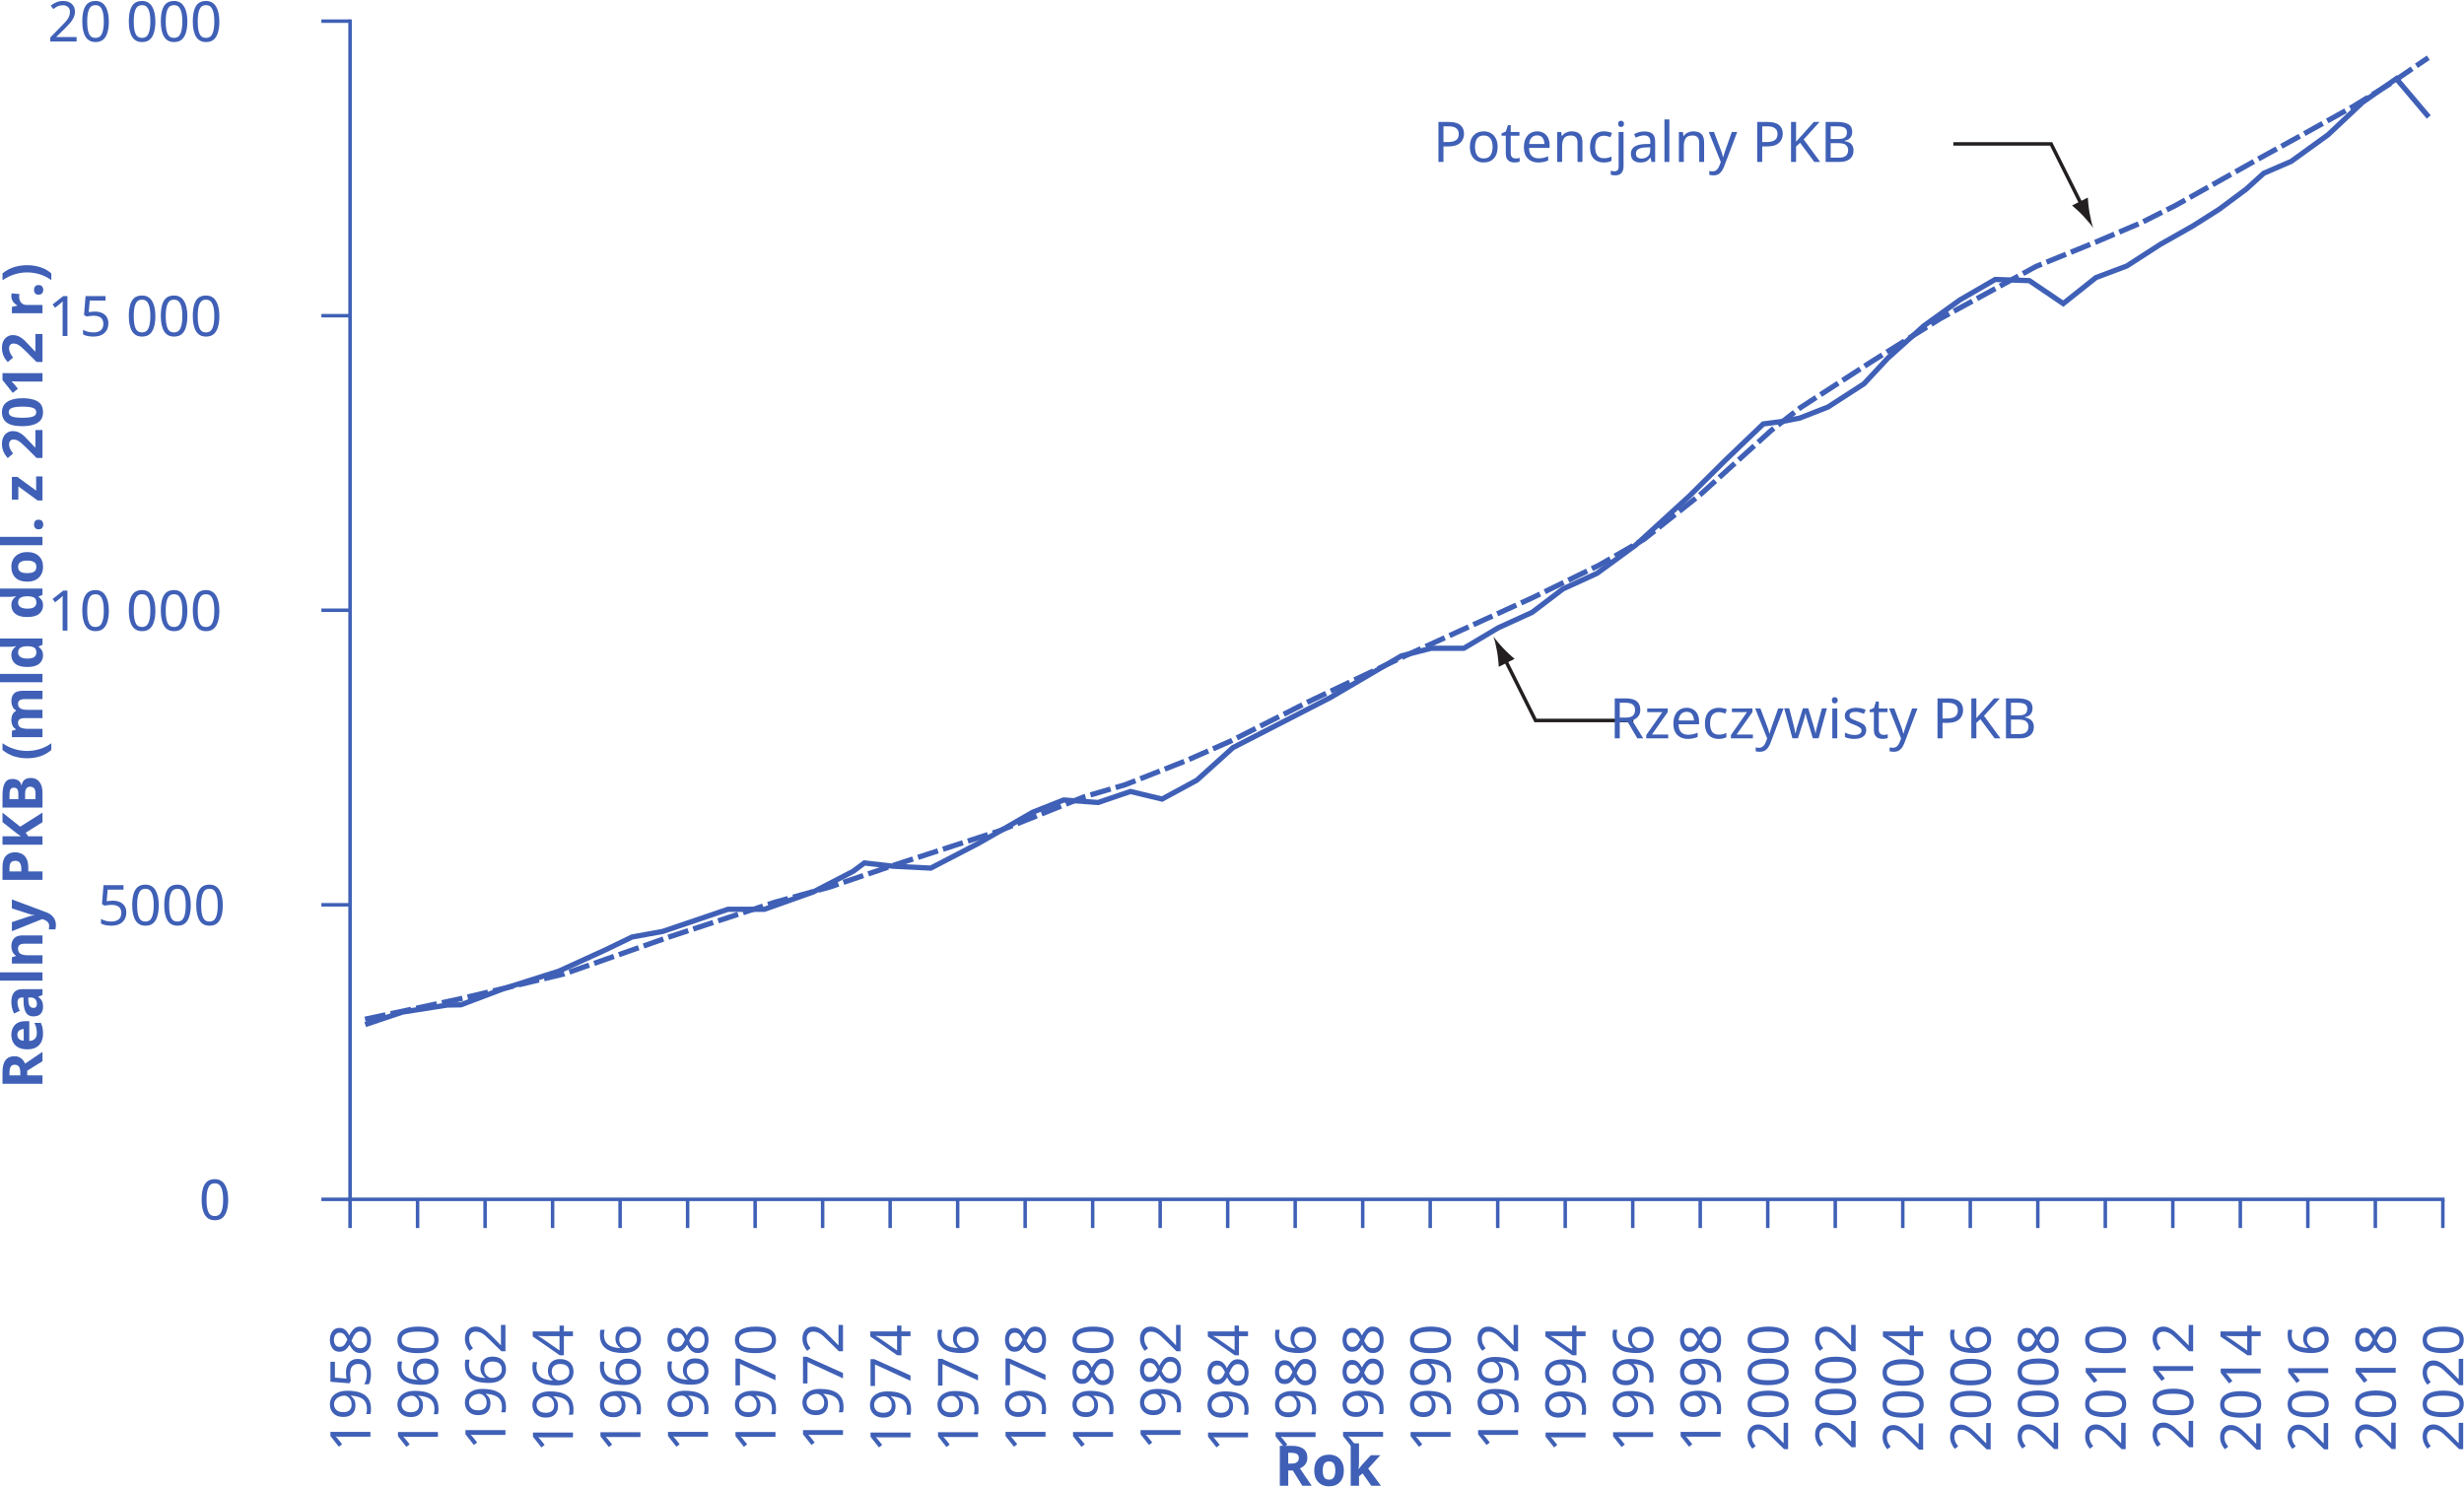
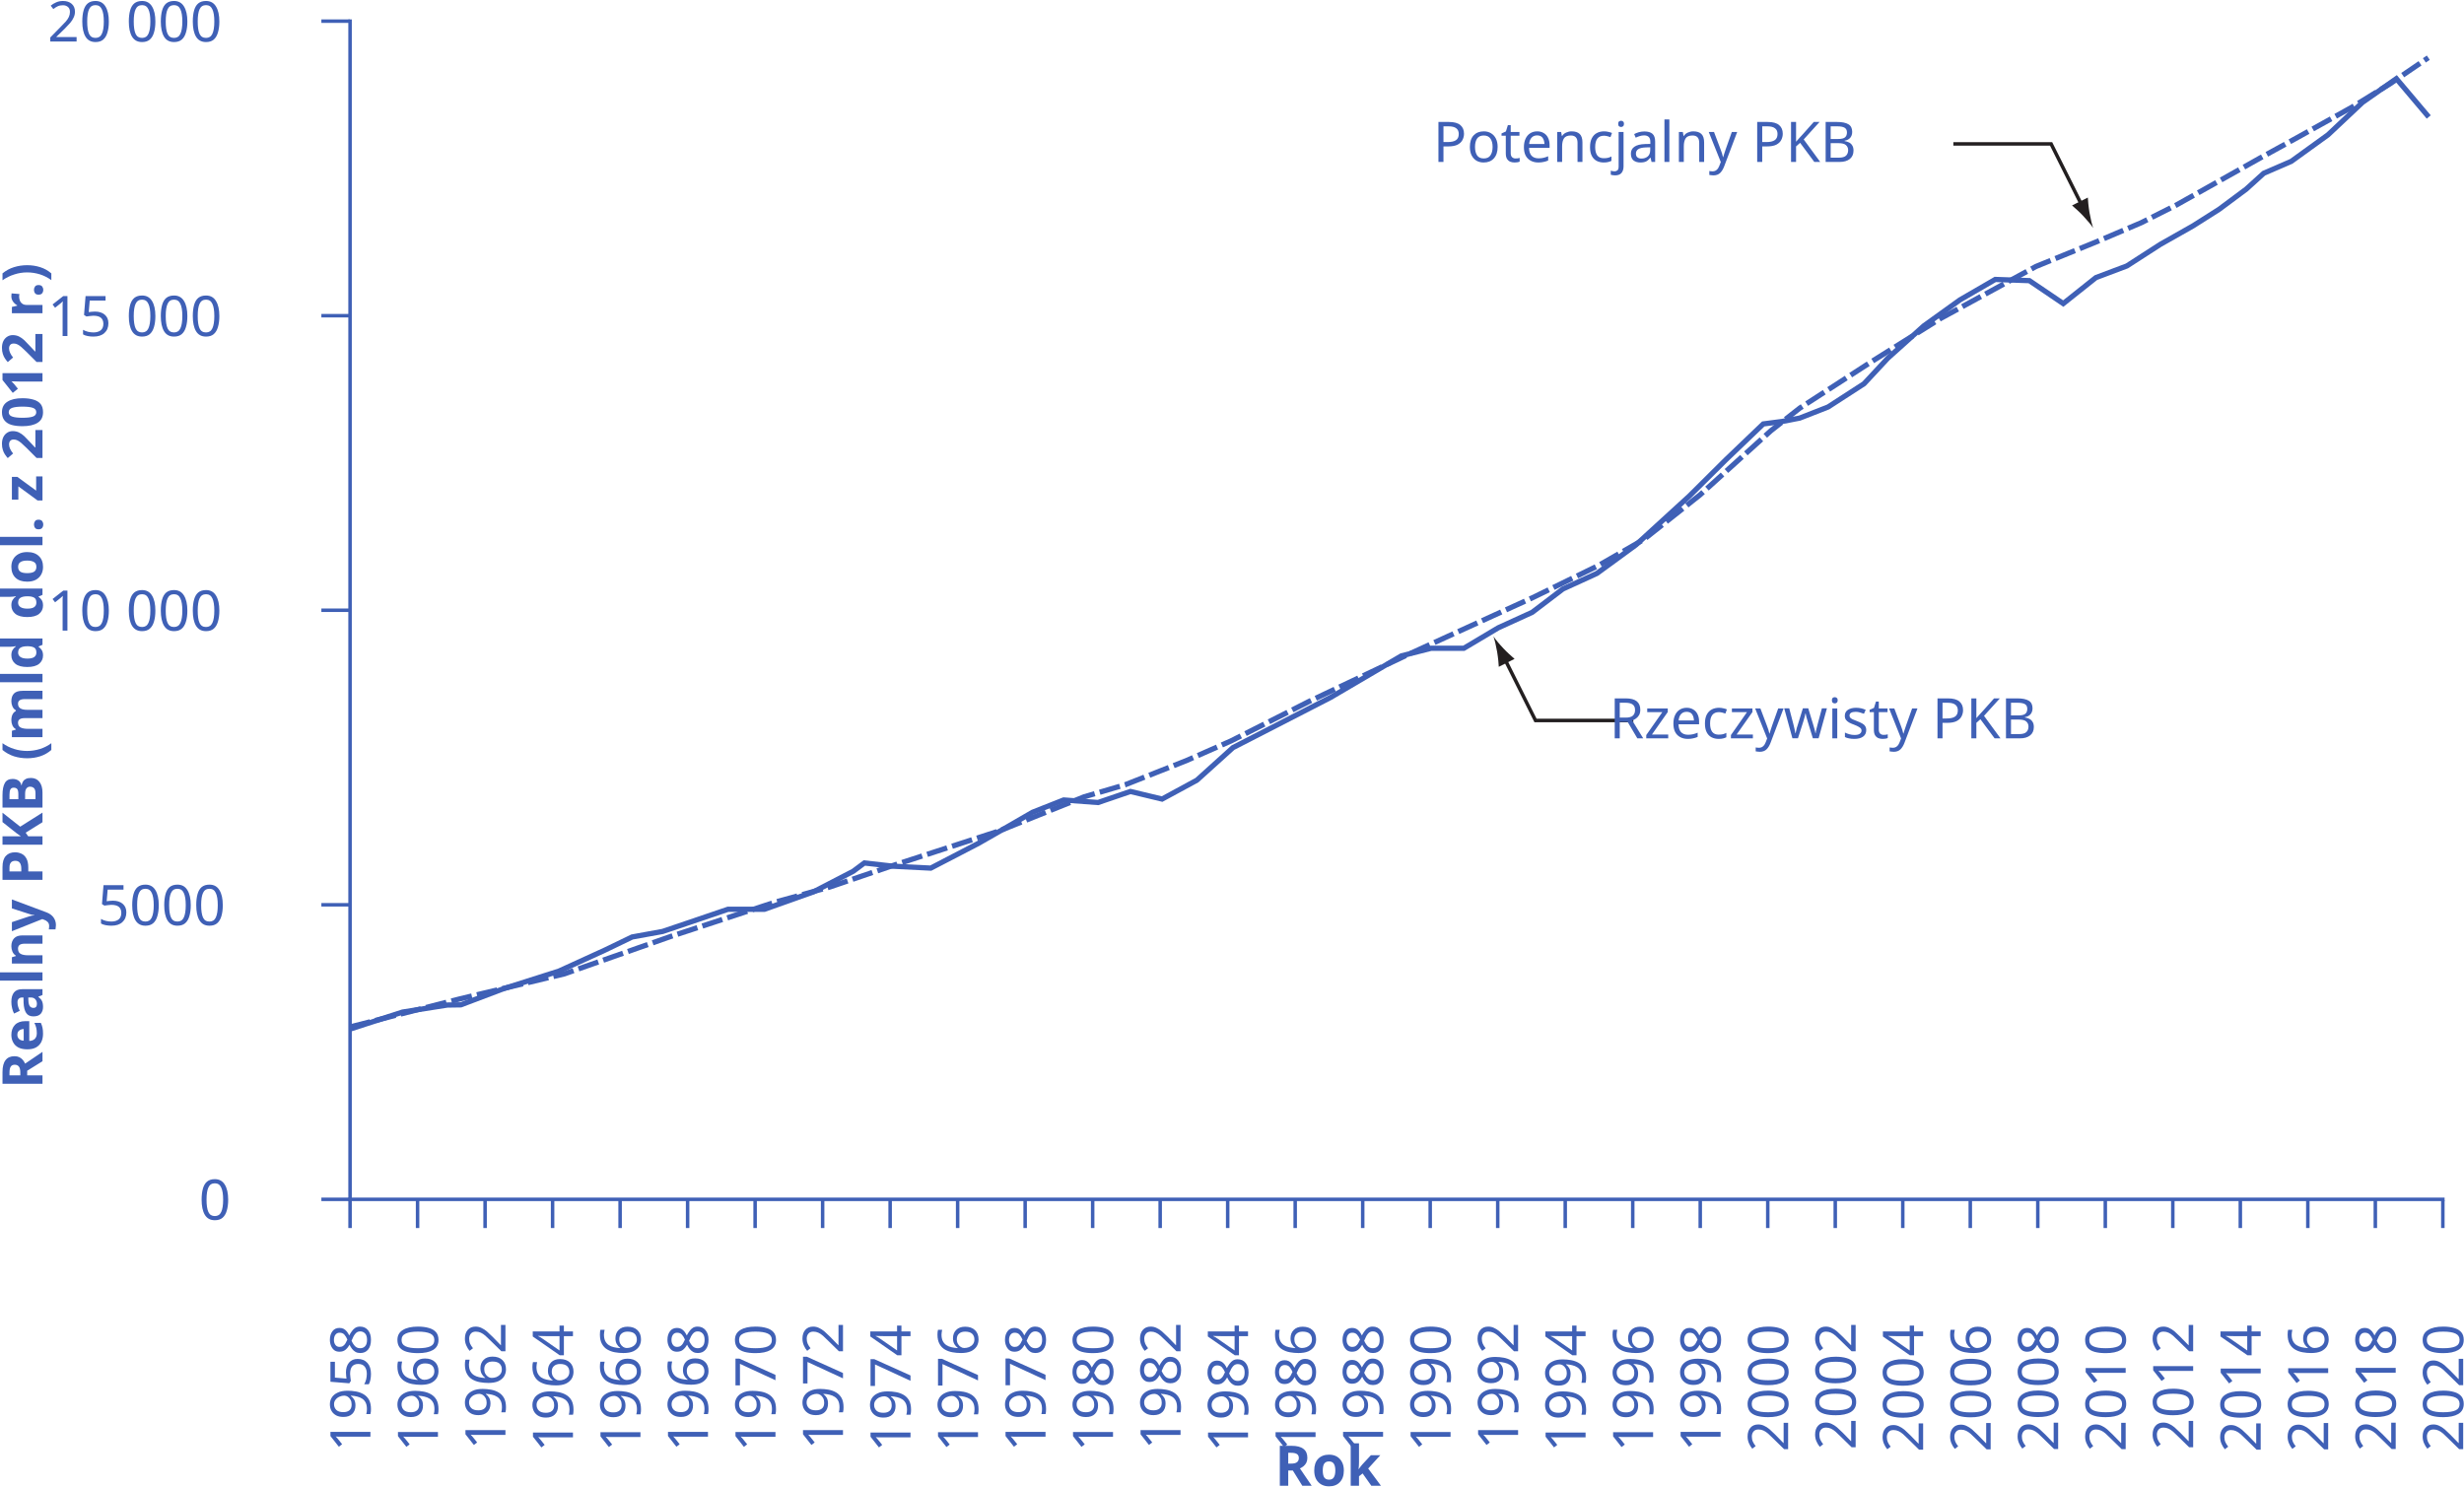
<svg xmlns="http://www.w3.org/2000/svg" version="1.1" id="svg1336" width="469.84" height="283.517" viewBox="0 0 469.84 283.517" xml:space="preserve">
  <defs id="defs1340" />
  <g id="g1344" transform="matrix(1.333333,0,0,-1.333333,0.3260683,279.494)">
    <g id="g4216">
      <g id="g1">
        <path d="M 49.819,37.82 V 206.845" style="fill:none;stroke:#3f60b6;stroke-width:0.5;stroke-linecap:butt;stroke-linejoin:miter;stroke-miterlimit:4;stroke-dasharray:none;stroke-opacity:1" id="path1394" />
        <path d="M 349.36,38.07 H 49.569" style="fill:none;stroke:#3f60b6;stroke-width:0.5;stroke-linecap:butt;stroke-linejoin:miter;stroke-miterlimit:4;stroke-dasharray:none;stroke-opacity:1" id="path1396" />
        <path d="m 49.784,206.595 h -4.069" style="fill:none;stroke:#3f60b6;stroke-width:0.5;stroke-linecap:butt;stroke-linejoin:miter;stroke-miterlimit:4;stroke-dasharray:none;stroke-opacity:1" id="path1402" />
        <path d="m 49.784,122.333 h -4.069" style="fill:none;stroke:#3f60b6;stroke-width:0.5;stroke-linecap:butt;stroke-linejoin:miter;stroke-miterlimit:4;stroke-dasharray:none;stroke-opacity:1" id="path1406" />
        <path d="m 49.784,164.464 h -4.069" style="fill:none;stroke:#3f60b6;stroke-width:0.5;stroke-linecap:butt;stroke-linejoin:miter;stroke-miterlimit:4;stroke-dasharray:none;stroke-opacity:1" id="path1414" />
        <path d="m 49.784,80.202 h -4.069" style="fill:none;stroke:#3f60b6;stroke-width:0.5;stroke-linecap:butt;stroke-linejoin:miter;stroke-miterlimit:4;stroke-dasharray:none;stroke-opacity:1" id="path1418" />
        <path d="m 49.819,33.965 v 3.976" style="fill:none;stroke:#3f60b6;stroke-width:0.5;stroke-linecap:butt;stroke-linejoin:miter;stroke-miterlimit:4;stroke-dasharray:none;stroke-opacity:1" id="path1422" />
        <path d="m 98.092,33.965 v 3.976" style="fill:none;stroke:#3f60b6;stroke-width:0.5;stroke-linecap:butt;stroke-linejoin:miter;stroke-miterlimit:4;stroke-dasharray:none;stroke-opacity:1" id="path1424" />
        <path d="m 349.11,33.965 v 3.976" style="fill:none;stroke:#3f60b6;stroke-width:0.5;stroke-linecap:butt;stroke-linejoin:miter;stroke-miterlimit:4;stroke-dasharray:none;stroke-opacity:1" id="path1438" />
        <path d="m 49.784,38.07 h -4.069" style="fill:none;stroke:#3f60b6;stroke-width:0.5;stroke-linecap:butt;stroke-linejoin:miter;stroke-miterlimit:4;stroke-dasharray:none;stroke-opacity:1" id="path1440" />
        <path d="m 297.586,180.04 -4.5,9 h -13.98" style="fill:none;stroke:#231f20;stroke-width:0.5;stroke-linecap:butt;stroke-linejoin:miter;stroke-miterlimit:4;stroke-dasharray:none;stroke-opacity:1" id="path1446" />
        <path d="m 297.657,178.755 c -0.593,0.627 -1.04,1.004 -1.575,1.479 l 2.257,1.129 c 0.005,-0.264 0.092,-1.297 0.238,-2.147 0.159,-0.912 0.354,-1.711 0.527,-2.205 -0.29,0.436 -0.814,1.072 -1.447,1.744" style="fill:#231f20;fill-opacity:1;fill-rule:nonzero;stroke:none;stroke-width:0.1" id="path1448" />
        <path d="m 214.852,115.566 4.5,-9 h 13.982" style="fill:none;stroke:#231f20;stroke-width:0.5;stroke-linecap:butt;stroke-linejoin:miter;stroke-miterlimit:4;stroke-dasharray:none;stroke-opacity:1" id="path1450" />
        <path d="m 214.783,116.851 c 0.593,-0.626 1.039,-1.003 1.573,-1.478 l -2.256,-1.129 c -0.005,0.264 -0.093,1.297 -0.239,2.147 -0.157,0.912 -0.353,1.71 -0.526,2.205 0.291,-0.436 0.813,-1.073 1.448,-1.745" style="fill:#231f20;fill-opacity:1;fill-rule:nonzero;stroke:none;stroke-width:0.1" id="path1452" />
        <text xml:space="preserve" style="font-variant:normal;font-weight:normal;font-size:8px;font-family:ArialMT;-inkscape-font-specification:ArialMT;writing-mode:lr-tb;fill:#3f60b6;fill-opacity:1;fill-rule:nonzero;stroke:none;stroke-width:1" id="text20116-1-3-7-8-7-9-2" x="20.477" y="52.732" transform="matrix(0,1,1,0,0,0)">
          <tspan style="font-style:normal;font-variant:normal;font-weight:normal;font-stretch:normal;font-family:sans-serif;-inkscape-font-specification:sans-serif;text-align:center;text-anchor:middle;stroke-width:1" x="20.477" y="52.732" id="tspan4232-0-4-6-5-2-7">1958</tspan>
        </text>
        <path d="m 59.474,33.965 v 3.976" style="fill:none;stroke:#3f60b6;stroke-width:0.5;stroke-linecap:butt;stroke-linejoin:miter;stroke-miterlimit:4;stroke-dasharray:none;stroke-opacity:1" id="path1422-3" />
        <text xml:space="preserve" style="font-variant:normal;font-weight:normal;font-size:8px;font-family:ArialMT;-inkscape-font-specification:ArialMT;writing-mode:lr-tb;fill:#3f60b6;fill-opacity:1;fill-rule:nonzero;stroke:none;stroke-width:1" id="text20116-1-3-7-8-7-9-2-6" x="20.462" y="62.386" transform="matrix(0,1,1,0,0,0)">
          <tspan style="font-style:normal;font-variant:normal;font-weight:normal;font-stretch:normal;font-family:sans-serif;-inkscape-font-specification:sans-serif;text-align:center;text-anchor:middle;stroke-width:1" x="20.462" y="62.386" id="tspan4232-0-4-6-5-2-7-7">1960</tspan>
        </text>
        <text xml:space="preserve" style="font-variant:normal;font-weight:normal;font-size:8px;font-family:ArialMT;-inkscape-font-specification:ArialMT;writing-mode:lr-tb;fill:#3f60b6;fill-opacity:1;fill-rule:nonzero;stroke:none;stroke-width:1" id="text20116-1-3-7-8-7-2-2" x="28.395" y="-203.683" transform="scale(1,-1)">
          <tspan style="font-style:normal;font-variant:normal;font-weight:normal;font-stretch:normal;font-family:sans-serif;-inkscape-font-specification:sans-serif;text-align:center;text-anchor:middle;stroke-width:1" x="28.395" y="-203.683" id="tspan4232-0-4-6-5-8-2">20 000</tspan>
        </text>
        <text xml:space="preserve" style="font-variant:normal;font-weight:normal;font-size:8px;font-family:ArialMT;-inkscape-font-specification:ArialMT;writing-mode:lr-tb;fill:#3f60b6;fill-opacity:1;fill-rule:nonzero;stroke:none;stroke-width:1" id="text20116-1-3-7-8-7-6-0" x="28.395" y="-161.552" transform="scale(1,-1)">
          <tspan style="font-style:normal;font-variant:normal;font-weight:normal;font-stretch:normal;font-family:sans-serif;-inkscape-font-specification:sans-serif;text-align:center;text-anchor:middle;stroke-width:1" x="28.395" y="-161.552" id="tspan4232-0-4-6-5-1-6">15 000</tspan>
        </text>
        <text xml:space="preserve" style="font-variant:normal;font-weight:normal;font-size:8px;font-family:ArialMT;-inkscape-font-specification:ArialMT;writing-mode:lr-tb;fill:#3f60b6;fill-opacity:1;fill-rule:nonzero;stroke:none;stroke-width:1" id="text20116-1-3-7-8-7-29-1" x="28.395" y="-119.421" transform="scale(1,-1)">
          <tspan style="font-style:normal;font-variant:normal;font-weight:normal;font-stretch:normal;font-family:sans-serif;-inkscape-font-specification:sans-serif;text-align:center;text-anchor:middle;stroke-width:1" x="28.395" y="-119.421" id="tspan4232-0-4-6-5-31-5">10 000</tspan>
        </text>
        <text xml:space="preserve" style="font-variant:normal;font-weight:normal;font-size:8px;font-family:ArialMT;-inkscape-font-specification:ArialMT;writing-mode:lr-tb;fill:#3f60b6;fill-opacity:1;fill-rule:nonzero;stroke:none;stroke-width:1" id="text20116-1-3-7-8-7-5-9" x="32.211" y="-77.289" transform="scale(1,-1)">
          <tspan style="font-style:normal;font-variant:normal;font-weight:normal;font-stretch:normal;font-family:sans-serif;-inkscape-font-specification:sans-serif;text-align:center;text-anchor:middle;stroke-width:1" x="32.211" y="-77.289" id="tspan4232-0-4-6-5-0-1">5000</tspan>
        </text>
        <text xml:space="preserve" style="font-variant:normal;font-weight:normal;font-size:8px;font-family:ArialMT;-inkscape-font-specification:ArialMT;writing-mode:lr-tb;fill:#3f60b6;fill-opacity:1;fill-rule:nonzero;stroke:none;stroke-width:1" id="text20116-1-3-7-8-7-9-3-7-7" x="39.846" y="-35.158" transform="scale(1,-1)">
          <tspan style="font-style:normal;font-variant:normal;font-weight:normal;font-stretch:normal;font-family:sans-serif;-inkscape-font-specification:sans-serif;text-align:center;text-anchor:middle;stroke-width:1" x="39.846" y="-35.158" id="tspan4232-0-4-6-5-2-6-7-6">0</tspan>
        </text>
        <text xml:space="preserve" style="font-variant:normal;font-weight:normal;font-size:8px;font-family:ArialMT;-inkscape-font-specification:ArialMT;writing-mode:lr-tb;fill:#3f60b6;fill-opacity:1;fill-rule:nonzero;stroke:none;stroke-width:1" id="text20116-1-3-7-8-7-2-1-1-1" x="20.477" y="101.004" transform="matrix(0,1,1,0,0,0)">
          <tspan style="font-style:normal;font-variant:normal;font-weight:normal;font-stretch:normal;font-family:sans-serif;-inkscape-font-specification:sans-serif;text-align:center;text-anchor:middle;stroke-width:1" x="20.477" y="101.004" id="tspan4232-0-4-6-5-8-0-1-7">1968</tspan>
        </text>
        <path d="m 88.438,33.965 v 3.976" style="fill:none;stroke:#3f60b6;stroke-width:0.5;stroke-linecap:butt;stroke-linejoin:miter;stroke-miterlimit:4;stroke-dasharray:none;stroke-opacity:1" id="path1424-5" />
        <text xml:space="preserve" style="font-variant:normal;font-weight:normal;font-size:8px;font-family:ArialMT;-inkscape-font-specification:ArialMT;writing-mode:lr-tb;fill:#3f60b6;fill-opacity:1;fill-rule:nonzero;stroke:none;stroke-width:1" id="text20116-1-3-7-8-7-2-1-1-1-3" x="20.435" y="91.35" transform="matrix(0,1,1,0,0,0)">
          <tspan style="font-style:normal;font-variant:normal;font-weight:normal;font-stretch:normal;font-family:sans-serif;-inkscape-font-specification:sans-serif;text-align:center;text-anchor:middle;stroke-width:1" x="20.435" y="91.35" id="tspan4232-0-4-6-5-8-0-1-7-5">1966</tspan>
        </text>
        <path d="m 78.783,33.965 v 3.976" style="fill:none;stroke:#3f60b6;stroke-width:0.5;stroke-linecap:butt;stroke-linejoin:miter;stroke-miterlimit:4;stroke-dasharray:none;stroke-opacity:1" id="path1424-6" />
        <text xml:space="preserve" style="font-variant:normal;font-weight:normal;font-size:8px;font-family:ArialMT;-inkscape-font-specification:ArialMT;writing-mode:lr-tb;fill:#3f60b6;fill-opacity:1;fill-rule:nonzero;stroke:none;stroke-width:1" id="text20116-1-3-7-8-7-2-1-1-1-2" x="20.38" y="81.695" transform="matrix(0,1,1,0,0,0)">
          <tspan style="font-style:normal;font-variant:normal;font-weight:normal;font-stretch:normal;font-family:sans-serif;-inkscape-font-specification:sans-serif;text-align:center;text-anchor:middle;stroke-width:1" x="20.38" y="81.695" id="tspan4232-0-4-6-5-8-0-1-7-9">1964</tspan>
        </text>
        <path d="m 69.129,33.965 v 3.976" style="fill:none;stroke:#3f60b6;stroke-width:0.5;stroke-linecap:butt;stroke-linejoin:miter;stroke-miterlimit:4;stroke-dasharray:none;stroke-opacity:1" id="path1424-5-1" />
        <text xml:space="preserve" style="font-variant:normal;font-weight:normal;font-size:8px;font-family:ArialMT;-inkscape-font-specification:ArialMT;writing-mode:lr-tb;fill:#3f60b6;fill-opacity:1;fill-rule:nonzero;stroke:none;stroke-width:1" id="text20116-1-3-7-8-7-2-1-1-1-3-2" x="20.731" y="72.041" transform="matrix(0,1,1,0,0,0)">
          <tspan style="font-style:normal;font-variant:normal;font-weight:normal;font-stretch:normal;font-family:sans-serif;-inkscape-font-specification:sans-serif;text-align:center;text-anchor:middle;stroke-width:1" x="20.731" y="72.041" id="tspan4232-0-4-6-5-8-0-1-7-5-7">1962</tspan>
        </text>
        <path d="m 146.365,33.965 v 3.976" style="fill:none;stroke:#3f60b6;stroke-width:0.5;stroke-linecap:butt;stroke-linejoin:miter;stroke-miterlimit:4;stroke-dasharray:none;stroke-opacity:1" id="path1424-0" />
        <path d="m 107.747,33.965 v 3.976" style="fill:none;stroke:#3f60b6;stroke-width:0.5;stroke-linecap:butt;stroke-linejoin:miter;stroke-miterlimit:4;stroke-dasharray:none;stroke-opacity:1" id="path1422-3-9" />
        <text xml:space="preserve" style="font-variant:normal;font-weight:normal;font-size:8px;font-family:ArialMT;-inkscape-font-specification:ArialMT;writing-mode:lr-tb;fill:#3f60b6;fill-opacity:1;fill-rule:nonzero;stroke:none;stroke-width:1" id="text20116-1-3-7-8-7-9-2-6-3" x="20.462" y="110.659" transform="matrix(0,1,1,0,0,0)">
          <tspan style="font-style:normal;font-variant:normal;font-weight:normal;font-stretch:normal;font-family:sans-serif;-inkscape-font-specification:sans-serif;text-align:center;text-anchor:middle;stroke-width:1" x="20.462" y="110.659" id="tspan4232-0-4-6-5-2-7-7-6">1970</tspan>
        </text>
        <text xml:space="preserve" style="font-variant:normal;font-weight:normal;font-size:8px;font-family:ArialMT;-inkscape-font-specification:ArialMT;writing-mode:lr-tb;fill:#3f60b6;fill-opacity:1;fill-rule:nonzero;stroke:none;stroke-width:1" id="text20116-1-3-7-8-7-2-1-1-1-0" x="20.477" y="149.277" transform="matrix(0,1,1,0,0,0)">
          <tspan style="font-style:normal;font-variant:normal;font-weight:normal;font-stretch:normal;font-family:sans-serif;-inkscape-font-specification:sans-serif;text-align:center;text-anchor:middle;stroke-width:1" x="20.477" y="149.277" id="tspan4232-0-4-6-5-8-0-1-7-6">1978</tspan>
        </text>
        <path d="m 136.71,33.965 v 3.976" style="fill:none;stroke:#3f60b6;stroke-width:0.5;stroke-linecap:butt;stroke-linejoin:miter;stroke-miterlimit:4;stroke-dasharray:none;stroke-opacity:1" id="path1424-5-2" />
        <text xml:space="preserve" style="font-variant:normal;font-weight:normal;font-size:8px;font-family:ArialMT;-inkscape-font-specification:ArialMT;writing-mode:lr-tb;fill:#3f60b6;fill-opacity:1;fill-rule:nonzero;stroke:none;stroke-width:1" id="text20116-1-3-7-8-7-2-1-1-1-3-6" x="20.435" y="139.622" transform="matrix(0,1,1,0,0,0)">
          <tspan style="font-style:normal;font-variant:normal;font-weight:normal;font-stretch:normal;font-family:sans-serif;-inkscape-font-specification:sans-serif;text-align:center;text-anchor:middle;stroke-width:1" x="20.435" y="139.622" id="tspan4232-0-4-6-5-8-0-1-7-5-1">1976</tspan>
        </text>
        <path d="m 127.056,33.965 v 3.976" style="fill:none;stroke:#3f60b6;stroke-width:0.5;stroke-linecap:butt;stroke-linejoin:miter;stroke-miterlimit:4;stroke-dasharray:none;stroke-opacity:1" id="path1424-6-8" />
        <text xml:space="preserve" style="font-variant:normal;font-weight:normal;font-size:8px;font-family:ArialMT;-inkscape-font-specification:ArialMT;writing-mode:lr-tb;fill:#3f60b6;fill-opacity:1;fill-rule:nonzero;stroke:none;stroke-width:1" id="text20116-1-3-7-8-7-2-1-1-1-2-7" x="20.38" y="129.968" transform="matrix(0,1,1,0,0,0)">
          <tspan style="font-style:normal;font-variant:normal;font-weight:normal;font-stretch:normal;font-family:sans-serif;-inkscape-font-specification:sans-serif;text-align:center;text-anchor:middle;stroke-width:1" x="20.38" y="129.968" id="tspan4232-0-4-6-5-8-0-1-7-9-9">1974</tspan>
        </text>
        <path d="m 117.401,33.965 v 3.976" style="fill:none;stroke:#3f60b6;stroke-width:0.5;stroke-linecap:butt;stroke-linejoin:miter;stroke-miterlimit:4;stroke-dasharray:none;stroke-opacity:1" id="path1424-5-1-2" />
        <text xml:space="preserve" style="font-variant:normal;font-weight:normal;font-size:8px;font-family:ArialMT;-inkscape-font-specification:ArialMT;writing-mode:lr-tb;fill:#3f60b6;fill-opacity:1;fill-rule:nonzero;stroke:none;stroke-width:1" id="text20116-1-3-7-8-7-2-1-1-1-3-2-0" x="20.731" y="120.313" transform="matrix(0,1,1,0,0,0)">
          <tspan style="font-style:normal;font-variant:normal;font-weight:normal;font-stretch:normal;font-family:sans-serif;-inkscape-font-specification:sans-serif;text-align:center;text-anchor:middle;stroke-width:1" x="20.731" y="120.313" id="tspan4232-0-4-6-5-8-0-1-7-5-7-2">1972</tspan>
        </text>
        <text xml:space="preserve" style="font-variant:normal;font-weight:normal;font-size:8px;font-family:ArialMT;-inkscape-font-specification:ArialMT;writing-mode:lr-tb;fill:#3f60b6;fill-opacity:1;fill-rule:nonzero;stroke:none;stroke-width:1" id="text20116-1-3-7-8-7-94-5-6" x="244.338" y="-186.457" transform="scale(1,-1)">
          <tspan style="font-style:normal;font-variant:normal;font-weight:normal;font-stretch:normal;font-family:sans-serif;-inkscape-font-specification:sans-serif;text-align:center;text-anchor:middle;stroke-width:1" x="244.338" y="-186.457" id="tspan4232-0-4-6-5-7-5-7">Potencjalny PKB</tspan>
        </text>
        <text xml:space="preserve" style="font-variant:normal;font-weight:normal;font-size:8px;font-family:ArialMT;-inkscape-font-specification:ArialMT;writing-mode:lr-tb;fill:#3f60b6;fill-opacity:1;fill-rule:nonzero;stroke:none;stroke-width:1" id="text20116-1-3-7-8-7-94-5-6-73" x="269.836" y="-104.007" transform="scale(1,-1)">
          <tspan style="font-style:normal;font-variant:normal;font-weight:normal;font-stretch:normal;font-family:sans-serif;-inkscape-font-specification:sans-serif;text-align:center;text-anchor:middle;stroke-width:1" x="269.836" y="-104.007" id="tspan4232-0-4-6-5-7-5-7-65">Rzeczywisty PKB</tspan>
        </text>
        <text xml:space="preserve" style="font-variant:normal;font-weight:normal;font-size:8px;font-family:ArialMT;-inkscape-font-specification:ArialMT;writing-mode:lr-tb;fill:#3f60b6;fill-opacity:1;fill-rule:nonzero;stroke:none;stroke-width:1" id="text20116-1-3-7-8-7-5-6-6" x="20.462" y="352.022" transform="matrix(0,1,1,0,0,0)">
          <tspan style="font-style:normal;font-variant:normal;font-weight:normal;font-stretch:normal;font-family:sans-serif;-inkscape-font-specification:sans-serif;text-align:center;text-anchor:middle;stroke-width:1" x="20.462" y="352.022" id="tspan4232-0-4-6-5-0-5-9">2020</tspan>
        </text>
        <text xml:space="preserve" style="font-variant:normal;font-weight:normal;font-size:8px;font-family:ArialMT;-inkscape-font-specification:ArialMT;writing-mode:lr-tb;fill:#3f60b6;fill-opacity:1;fill-rule:nonzero;stroke:none;stroke-width:1" id="text20116-1-3-7-7-1-6-3" x="199.022" y="2.904" transform="scale(1,-1)">
          <tspan style="font-style:normal;font-variant:normal;font-weight:bold;font-stretch:normal;font-family:sans-serif;-inkscape-font-specification:'sans-serif Bold';text-align:center;text-anchor:middle;stroke-width:1" x="199.022" y="2.904" id="tspan4232-0-4-4-4-4-8">Rok</tspan>
        </text>
        <text xml:space="preserve" style="font-variant:normal;font-weight:normal;font-size:8px;font-family:ArialMT;-inkscape-font-specification:ArialMT;writing-mode:lr-tb;fill:#3f60b6;fill-opacity:1;fill-rule:nonzero;stroke:none;stroke-width:1" id="text20116-1-3-7-7-1-6-3-3" x="122.309" y="5.834" transform="matrix(0,1,1,0,0,0)">
          <tspan style="font-style:normal;font-variant:normal;font-weight:bold;font-stretch:normal;font-family:sans-serif;-inkscape-font-specification:'sans-serif Bold';text-align:center;text-anchor:middle;stroke-width:1" x="122.309" y="5.834" id="tspan4232-0-4-4-4-4-8-0">Realny PKB (mld dol. z 2012 r.)</tspan>
        </text>
        <path d="m 194.638,33.965 v 3.976" style="fill:none;stroke:#3f60b6;stroke-width:0.5;stroke-linecap:butt;stroke-linejoin:miter;stroke-miterlimit:4;stroke-dasharray:none;stroke-opacity:1" id="path1424-3" />
        <path d="m 156.019,33.965 v 3.976" style="fill:none;stroke:#3f60b6;stroke-width:0.5;stroke-linecap:butt;stroke-linejoin:miter;stroke-miterlimit:4;stroke-dasharray:none;stroke-opacity:1" id="path1422-3-7" />
        <text xml:space="preserve" style="font-variant:normal;font-weight:normal;font-size:8px;font-family:ArialMT;-inkscape-font-specification:ArialMT;writing-mode:lr-tb;fill:#3f60b6;fill-opacity:1;fill-rule:nonzero;stroke:none;stroke-width:1" id="text20116-1-3-7-8-7-9-2-6-5" x="20.462" y="158.932" transform="matrix(0,1,1,0,0,0)">
          <tspan style="font-style:normal;font-variant:normal;font-weight:normal;font-stretch:normal;font-family:sans-serif;-inkscape-font-specification:sans-serif;text-align:center;text-anchor:middle;stroke-width:1" x="20.462" y="158.932" id="tspan4232-0-4-6-5-2-7-7-9">1980</tspan>
        </text>
        <text xml:space="preserve" style="font-variant:normal;font-weight:normal;font-size:8px;font-family:ArialMT;-inkscape-font-specification:ArialMT;writing-mode:lr-tb;fill:#3f60b6;fill-opacity:1;fill-rule:nonzero;stroke:none;stroke-width:1" id="text20116-1-3-7-8-7-2-1-1-1-22" x="20.477" y="197.55" transform="matrix(0,1,1,0,0,0)">
          <tspan style="font-style:normal;font-variant:normal;font-weight:normal;font-stretch:normal;font-family:sans-serif;-inkscape-font-specification:sans-serif;text-align:center;text-anchor:middle;stroke-width:1" x="20.477" y="197.55" id="tspan4232-0-4-6-5-8-0-1-7-8">1988</tspan>
        </text>
        <path d="m 184.983,33.965 v 3.976" style="fill:none;stroke:#3f60b6;stroke-width:0.5;stroke-linecap:butt;stroke-linejoin:miter;stroke-miterlimit:4;stroke-dasharray:none;stroke-opacity:1" id="path1424-5-9" />
        <text xml:space="preserve" style="font-variant:normal;font-weight:normal;font-size:8px;font-family:ArialMT;-inkscape-font-specification:ArialMT;writing-mode:lr-tb;fill:#3f60b6;fill-opacity:1;fill-rule:nonzero;stroke:none;stroke-width:1" id="text20116-1-3-7-8-7-2-1-1-1-3-7" x="20.435" y="187.895" transform="matrix(0,1,1,0,0,0)">
          <tspan style="font-style:normal;font-variant:normal;font-weight:normal;font-stretch:normal;font-family:sans-serif;-inkscape-font-specification:sans-serif;text-align:center;text-anchor:middle;stroke-width:1" x="20.435" y="187.895" id="tspan4232-0-4-6-5-8-0-1-7-5-3">1986</tspan>
        </text>
        <path d="m 175.329,33.965 v 3.976" style="fill:none;stroke:#3f60b6;stroke-width:0.5;stroke-linecap:butt;stroke-linejoin:miter;stroke-miterlimit:4;stroke-dasharray:none;stroke-opacity:1" id="path1424-6-6" />
        <text xml:space="preserve" style="font-variant:normal;font-weight:normal;font-size:8px;font-family:ArialMT;-inkscape-font-specification:ArialMT;writing-mode:lr-tb;fill:#3f60b6;fill-opacity:1;fill-rule:nonzero;stroke:none;stroke-width:1" id="text20116-1-3-7-8-7-2-1-1-1-2-1" x="20.38" y="178.241" transform="matrix(0,1,1,0,0,0)">
          <tspan style="font-style:normal;font-variant:normal;font-weight:normal;font-stretch:normal;font-family:sans-serif;-inkscape-font-specification:sans-serif;text-align:center;text-anchor:middle;stroke-width:1" x="20.38" y="178.241" id="tspan4232-0-4-6-5-8-0-1-7-9-2">1984</tspan>
        </text>
        <path d="m 165.674,33.965 v 3.976" style="fill:none;stroke:#3f60b6;stroke-width:0.5;stroke-linecap:butt;stroke-linejoin:miter;stroke-miterlimit:4;stroke-dasharray:none;stroke-opacity:1" id="path1424-5-1-9" />
        <text xml:space="preserve" style="font-variant:normal;font-weight:normal;font-size:8px;font-family:ArialMT;-inkscape-font-specification:ArialMT;writing-mode:lr-tb;fill:#3f60b6;fill-opacity:1;fill-rule:nonzero;stroke:none;stroke-width:1" id="text20116-1-3-7-8-7-2-1-1-1-3-2-3" x="20.731" y="168.586" transform="matrix(0,1,1,0,0,0)">
          <tspan style="font-style:normal;font-variant:normal;font-weight:normal;font-stretch:normal;font-family:sans-serif;-inkscape-font-specification:sans-serif;text-align:center;text-anchor:middle;stroke-width:1" x="20.731" y="168.586" id="tspan4232-0-4-6-5-8-0-1-7-5-7-1">1982</tspan>
        </text>
        <path d="m 242.91,33.965 v 3.976" style="fill:none;stroke:#3f60b6;stroke-width:0.5;stroke-linecap:butt;stroke-linejoin:miter;stroke-miterlimit:4;stroke-dasharray:none;stroke-opacity:1" id="path1424-9" />
        <path d="m 204.292,33.965 v 3.976" style="fill:none;stroke:#3f60b6;stroke-width:0.5;stroke-linecap:butt;stroke-linejoin:miter;stroke-miterlimit:4;stroke-dasharray:none;stroke-opacity:1" id="path1422-3-4" />
        <text xml:space="preserve" style="font-variant:normal;font-weight:normal;font-size:8px;font-family:ArialMT;-inkscape-font-specification:ArialMT;writing-mode:lr-tb;fill:#3f60b6;fill-opacity:1;fill-rule:nonzero;stroke:none;stroke-width:1" id="text20116-1-3-7-8-7-9-2-6-7" x="20.462" y="207.204" transform="matrix(0,1,1,0,0,0)">
          <tspan style="font-style:normal;font-variant:normal;font-weight:normal;font-stretch:normal;font-family:sans-serif;-inkscape-font-specification:sans-serif;text-align:center;text-anchor:middle;stroke-width:1" x="20.462" y="207.204" id="tspan4232-0-4-6-5-2-7-7-8">1990</tspan>
        </text>
        <text xml:space="preserve" style="font-variant:normal;font-weight:normal;font-size:8px;font-family:ArialMT;-inkscape-font-specification:ArialMT;writing-mode:lr-tb;fill:#3f60b6;fill-opacity:1;fill-rule:nonzero;stroke:none;stroke-width:1" id="text20116-1-3-7-8-7-2-1-1-1-4" x="20.477" y="245.822" transform="matrix(0,1,1,0,0,0)">
          <tspan style="font-style:normal;font-variant:normal;font-weight:normal;font-stretch:normal;font-family:sans-serif;-inkscape-font-specification:sans-serif;text-align:center;text-anchor:middle;stroke-width:1" x="20.477" y="245.822" id="tspan4232-0-4-6-5-8-0-1-7-50">1998</tspan>
        </text>
        <path d="m 291.183,33.965 v 3.976" style="fill:none;stroke:#3f60b6;stroke-width:0.5;stroke-linecap:butt;stroke-linejoin:miter;stroke-miterlimit:4;stroke-dasharray:none;stroke-opacity:1" id="path1424-54" />
        <path d="m 252.565,33.965 v 3.976" style="fill:none;stroke:#3f60b6;stroke-width:0.5;stroke-linecap:butt;stroke-linejoin:miter;stroke-miterlimit:4;stroke-dasharray:none;stroke-opacity:1" id="path1422-3-76" />
        <text xml:space="preserve" style="font-variant:normal;font-weight:normal;font-size:8px;font-family:ArialMT;-inkscape-font-specification:ArialMT;writing-mode:lr-tb;fill:#3f60b6;fill-opacity:1;fill-rule:nonzero;stroke:none;stroke-width:1" id="text20116-1-3-7-8-7-9-2-6-56" x="20.462" y="255.477" transform="matrix(0,1,1,0,0,0)">
          <tspan style="font-style:normal;font-variant:normal;font-weight:normal;font-stretch:normal;font-family:sans-serif;-inkscape-font-specification:sans-serif;text-align:center;text-anchor:middle;stroke-width:1" x="20.462" y="255.477" id="tspan4232-0-4-6-5-2-7-7-93">2000</tspan>
        </text>
        <text xml:space="preserve" style="font-variant:normal;font-weight:normal;font-size:8px;font-family:ArialMT;-inkscape-font-specification:ArialMT;writing-mode:lr-tb;fill:#3f60b6;fill-opacity:1;fill-rule:nonzero;stroke:none;stroke-width:1" id="text20116-1-3-7-8-7-2-1-1-1-7" x="20.477" y="294.095" transform="matrix(0,1,1,0,0,0)">
          <tspan style="font-style:normal;font-variant:normal;font-weight:normal;font-stretch:normal;font-family:sans-serif;-inkscape-font-specification:sans-serif;text-align:center;text-anchor:middle;stroke-width:1" x="20.477" y="294.095" id="tspan4232-0-4-6-5-8-0-1-7-4">2008</tspan>
        </text>
        <path d="m 281.529,33.965 v 3.976" style="fill:none;stroke:#3f60b6;stroke-width:0.5;stroke-linecap:butt;stroke-linejoin:miter;stroke-miterlimit:4;stroke-dasharray:none;stroke-opacity:1" id="path1424-5-5" />
        <text xml:space="preserve" style="font-variant:normal;font-weight:normal;font-size:8px;font-family:ArialMT;-inkscape-font-specification:ArialMT;writing-mode:lr-tb;fill:#3f60b6;fill-opacity:1;fill-rule:nonzero;stroke:none;stroke-width:1" id="text20116-1-3-7-8-7-2-1-1-1-3-25" x="20.435" y="284.441" transform="matrix(0,1,1,0,0,0)">
          <tspan style="font-style:normal;font-variant:normal;font-weight:normal;font-stretch:normal;font-family:sans-serif;-inkscape-font-specification:sans-serif;text-align:center;text-anchor:middle;stroke-width:1" x="20.435" y="284.441" id="tspan4232-0-4-6-5-8-0-1-7-5-4">2006</tspan>
        </text>
        <path d="m 271.874,33.965 v 3.976" style="fill:none;stroke:#3f60b6;stroke-width:0.5;stroke-linecap:butt;stroke-linejoin:miter;stroke-miterlimit:4;stroke-dasharray:none;stroke-opacity:1" id="path1424-6-7" />
        <text xml:space="preserve" style="font-variant:normal;font-weight:normal;font-size:8px;font-family:ArialMT;-inkscape-font-specification:ArialMT;writing-mode:lr-tb;fill:#3f60b6;fill-opacity:1;fill-rule:nonzero;stroke:none;stroke-width:1" id="text20116-1-3-7-8-7-2-1-1-1-2-4" x="20.38" y="274.786" transform="matrix(0,1,1,0,0,0)">
          <tspan style="font-style:normal;font-variant:normal;font-weight:normal;font-stretch:normal;font-family:sans-serif;-inkscape-font-specification:sans-serif;text-align:center;text-anchor:middle;stroke-width:1" x="20.38" y="274.786" id="tspan4232-0-4-6-5-8-0-1-7-9-4">2004</tspan>
        </text>
        <path d="m 262.219,33.965 v 3.976" style="fill:none;stroke:#3f60b6;stroke-width:0.5;stroke-linecap:butt;stroke-linejoin:miter;stroke-miterlimit:4;stroke-dasharray:none;stroke-opacity:1" id="path1424-5-1-3" />
        <text xml:space="preserve" style="font-variant:normal;font-weight:normal;font-size:8px;font-family:ArialMT;-inkscape-font-specification:ArialMT;writing-mode:lr-tb;fill:#3f60b6;fill-opacity:1;fill-rule:nonzero;stroke:none;stroke-width:1" id="text20116-1-3-7-8-7-2-1-1-1-3-2-07" x="20.731" y="265.132" transform="matrix(0,1,1,0,0,0)">
          <tspan style="font-style:normal;font-variant:normal;font-weight:normal;font-stretch:normal;font-family:sans-serif;-inkscape-font-specification:sans-serif;text-align:center;text-anchor:middle;stroke-width:1" x="20.731" y="265.132" id="tspan4232-0-4-6-5-8-0-1-7-5-7-8">2002</tspan>
        </text>
        <path d="m 339.456,33.965 v 3.976" style="fill:none;stroke:#3f60b6;stroke-width:0.5;stroke-linecap:butt;stroke-linejoin:miter;stroke-miterlimit:4;stroke-dasharray:none;stroke-opacity:1" id="path1424-54-6" />
        <path d="m 300.838,33.965 v 3.976" style="fill:none;stroke:#3f60b6;stroke-width:0.5;stroke-linecap:butt;stroke-linejoin:miter;stroke-miterlimit:4;stroke-dasharray:none;stroke-opacity:1" id="path1422-3-76-8" />
        <text xml:space="preserve" style="font-variant:normal;font-weight:normal;font-size:8px;font-family:ArialMT;-inkscape-font-specification:ArialMT;writing-mode:lr-tb;fill:#3f60b6;fill-opacity:1;fill-rule:nonzero;stroke:none;stroke-width:1" id="text20116-1-3-7-8-7-9-2-6-56-8" x="20.462" y="303.75" transform="matrix(0,1,1,0,0,0)">
          <tspan style="font-style:normal;font-variant:normal;font-weight:normal;font-stretch:normal;font-family:sans-serif;-inkscape-font-specification:sans-serif;text-align:center;text-anchor:middle;stroke-width:1" x="20.462" y="303.75" id="tspan4232-0-4-6-5-2-7-7-93-4">2010</tspan>
        </text>
        <text xml:space="preserve" style="font-variant:normal;font-weight:normal;font-size:8px;font-family:ArialMT;-inkscape-font-specification:ArialMT;writing-mode:lr-tb;fill:#3f60b6;fill-opacity:1;fill-rule:nonzero;stroke:none;stroke-width:1" id="text20116-1-3-7-8-7-2-1-1-1-7-3" x="20.477" y="342.368" transform="matrix(0,1,1,0,0,0)">
          <tspan style="font-style:normal;font-variant:normal;font-weight:normal;font-stretch:normal;font-family:sans-serif;-inkscape-font-specification:sans-serif;text-align:center;text-anchor:middle;stroke-width:1" x="20.477" y="342.368" id="tspan4232-0-4-6-5-8-0-1-7-4-1">2018</tspan>
        </text>
        <path d="m 329.801,33.965 v 3.976" style="fill:none;stroke:#3f60b6;stroke-width:0.5;stroke-linecap:butt;stroke-linejoin:miter;stroke-miterlimit:4;stroke-dasharray:none;stroke-opacity:1" id="path1424-5-5-4" />
        <text xml:space="preserve" style="font-variant:normal;font-weight:normal;font-size:8px;font-family:ArialMT;-inkscape-font-specification:ArialMT;writing-mode:lr-tb;fill:#3f60b6;fill-opacity:1;fill-rule:nonzero;stroke:none;stroke-width:1" id="text20116-1-3-7-8-7-2-1-1-1-3-25-9" x="20.435" y="332.713" transform="matrix(0,1,1,0,0,0)">
          <tspan style="font-style:normal;font-variant:normal;font-weight:normal;font-stretch:normal;font-family:sans-serif;-inkscape-font-specification:sans-serif;text-align:center;text-anchor:middle;stroke-width:1" x="20.435" y="332.713" id="tspan4232-0-4-6-5-8-0-1-7-5-4-2">2016</tspan>
        </text>
        <path d="m 320.147,33.965 v 3.976" style="fill:none;stroke:#3f60b6;stroke-width:0.5;stroke-linecap:butt;stroke-linejoin:miter;stroke-miterlimit:4;stroke-dasharray:none;stroke-opacity:1" id="path1424-6-7-0" />
        <text xml:space="preserve" style="font-variant:normal;font-weight:normal;font-size:8px;font-family:ArialMT;-inkscape-font-specification:ArialMT;writing-mode:lr-tb;fill:#3f60b6;fill-opacity:1;fill-rule:nonzero;stroke:none;stroke-width:1" id="text20116-1-3-7-8-7-2-1-1-1-2-4-6" x="20.38" y="323.059" transform="matrix(0,1,1,0,0,0)">
          <tspan style="font-style:normal;font-variant:normal;font-weight:normal;font-stretch:normal;font-family:sans-serif;-inkscape-font-specification:sans-serif;text-align:center;text-anchor:middle;stroke-width:1" x="20.38" y="323.059" id="tspan4232-0-4-6-5-8-0-1-7-9-4-8">2014</tspan>
        </text>
        <path d="m 310.492,33.965 v 3.976" style="fill:none;stroke:#3f60b6;stroke-width:0.5;stroke-linecap:butt;stroke-linejoin:miter;stroke-miterlimit:4;stroke-dasharray:none;stroke-opacity:1" id="path1424-5-1-3-9" />
        <text xml:space="preserve" style="font-variant:normal;font-weight:normal;font-size:8px;font-family:ArialMT;-inkscape-font-specification:ArialMT;writing-mode:lr-tb;fill:#3f60b6;fill-opacity:1;fill-rule:nonzero;stroke:none;stroke-width:1" id="text20116-1-3-7-8-7-2-1-1-1-3-2-07-2" x="20.731" y="313.404" transform="matrix(0,1,1,0,0,0)">
          <tspan style="font-style:normal;font-variant:normal;font-weight:normal;font-stretch:normal;font-family:sans-serif;-inkscape-font-specification:sans-serif;text-align:center;text-anchor:middle;stroke-width:1" x="20.731" y="313.404" id="tspan4232-0-4-6-5-8-0-1-7-5-7-8-6">2012</tspan>
        </text>
        <path d="m 233.256,33.965 v 3.976" style="fill:none;stroke:#3f60b6;stroke-width:0.5;stroke-linecap:butt;stroke-linejoin:miter;stroke-miterlimit:4;stroke-dasharray:none;stroke-opacity:1" id="path1424-5-3" />
        <text xml:space="preserve" style="font-variant:normal;font-weight:normal;font-size:8px;font-family:ArialMT;-inkscape-font-specification:ArialMT;writing-mode:lr-tb;fill:#3f60b6;fill-opacity:1;fill-rule:nonzero;stroke:none;stroke-width:1" id="text20116-1-3-7-8-7-2-1-1-1-3-61" x="20.435" y="236.168" transform="matrix(0,1,1,0,0,0)">
          <tspan style="font-style:normal;font-variant:normal;font-weight:normal;font-stretch:normal;font-family:sans-serif;-inkscape-font-specification:sans-serif;text-align:center;text-anchor:middle;stroke-width:1" x="20.435" y="236.168" id="tspan4232-0-4-6-5-8-0-1-7-5-0">1996</tspan>
        </text>
        <path d="m 223.601,33.965 v 3.976" style="fill:none;stroke:#3f60b6;stroke-width:0.5;stroke-linecap:butt;stroke-linejoin:miter;stroke-miterlimit:4;stroke-dasharray:none;stroke-opacity:1" id="path1424-6-63" />
        <text xml:space="preserve" style="font-variant:normal;font-weight:normal;font-size:8px;font-family:ArialMT;-inkscape-font-specification:ArialMT;writing-mode:lr-tb;fill:#3f60b6;fill-opacity:1;fill-rule:nonzero;stroke:none;stroke-width:1" id="text20116-1-3-7-8-7-2-1-1-1-2-2" x="20.38" y="226.513" transform="matrix(0,1,1,0,0,0)">
          <tspan style="font-style:normal;font-variant:normal;font-weight:normal;font-stretch:normal;font-family:sans-serif;-inkscape-font-specification:sans-serif;text-align:center;text-anchor:middle;stroke-width:1" x="20.38" y="226.513" id="tspan4232-0-4-6-5-8-0-1-7-9-0">1994</tspan>
        </text>
        <path d="m 213.947,33.965 v 3.976" style="fill:none;stroke:#3f60b6;stroke-width:0.5;stroke-linecap:butt;stroke-linejoin:miter;stroke-miterlimit:4;stroke-dasharray:none;stroke-opacity:1" id="path1424-5-1-6" />
        <text xml:space="preserve" style="font-variant:normal;font-weight:normal;font-size:8px;font-family:ArialMT;-inkscape-font-specification:ArialMT;writing-mode:lr-tb;fill:#3f60b6;fill-opacity:1;fill-rule:nonzero;stroke:none;stroke-width:1" id="text20116-1-3-7-8-7-2-1-1-1-3-2-1" x="20.731" y="216.859" transform="matrix(0,1,1,0,0,0)">
          <tspan style="font-style:normal;font-variant:normal;font-weight:normal;font-stretch:normal;font-family:sans-serif;-inkscape-font-specification:sans-serif;text-align:center;text-anchor:middle;stroke-width:1" x="20.731" y="216.859" id="tspan4232-0-4-6-5-8-0-1-7-5-7-5">1992</tspan>
        </text>
-         <path style="fill:none;stroke:#3f60b6;stroke-width:0.75;stroke-opacity:1" d="m 51.986,63.074 5.339,1.784 6.403,1.005 1.934,0.029 6.033,2.284 8.001,2.543 6.567,2.999 3.895,1.879 4.368,0.793 9.34,3.171 5.219,7.5e-4 7.007,2.493 5.681,2.941 1.594,1.188 4.134,-0.465 5.364,-0.271 6.859,3.565 4.182,2.392 3.512,2.031 4.455,1.759 4.914,-0.365 4.634,1.581 4.525,-1.087 4.976,2.7 5.161,4.658 13.961,7.179 7.055,4.143 3.073,1.804 4.251,1.084 4.675,-0.002 4.93,2.934 4.848,2.211 4.393,3.343 4.858,2.221 5.559,4.061 7.659,7.003 5.232,5.198 5.347,5.122 2.693,0.352 2.524,0.486 4.049,1.585 5.142,3.327 3.402,3.656 5.152,4.624 5.175,3.72 5.039,2.917 4.878,-0.172 4.846,-3.281 4.668,3.715 4.428,1.669 4.796,3.092 4.643,2.626 3.761,2.386 3.868,2.879 2.506,2.271 3.938,1.706 5.254,3.796 4.93,4.636 4.845,3.399 4.632,-5.484" id="path1732" />
-         <path style="fill:none;stroke:#3f60b6;stroke-width:0.75;stroke-dasharray:3, 0.75;stroke-dashoffset:0;stroke-opacity:1" d="m 51.959,63.833 13.557,2.91 14.951,3.58 15.316,5.388 14.775,4.853 7.874,2.185 8.854,3.017 15.407,5.016 12.106,4.865 5.862,1.724 8.735,3.446 6.417,2.829 11.174,5.654 13.842,6.565 18.112,8.269 9.441,4.614 6.469,3.719 8.002,6.349 10.169,9.203 4.14,3.242 10.158,6.578 9.928,6.213 13.68,7.456 8.55,3.486 6.482,2.763 4.987,2.512 11.996,6.733 5.381,2.959 7.826,4.35 5.363,3.299 5.516,3.759" id="path4036" />
+         <path style="fill:none;stroke:#3f60b6;stroke-width:0.75;stroke-opacity:1" d="m 49.819,62.423 7.506,2.435 6.403,1.005 1.934,0.029 6.033,2.284 8.001,2.543 6.567,2.999 3.895,1.879 4.368,0.793 9.34,3.171 5.219,7.5e-4 7.007,2.493 5.681,2.941 1.594,1.188 4.134,-0.465 5.364,-0.271 6.859,3.565 4.182,2.392 3.512,2.031 4.455,1.759 4.914,-0.365 4.634,1.581 4.525,-1.087 4.976,2.7 5.161,4.658 13.961,7.179 7.055,4.143 3.073,1.804 4.251,1.084 4.675,-0.002 4.93,2.934 4.848,2.211 4.393,3.343 4.858,2.221 5.559,4.061 7.659,7.003 5.232,5.198 5.347,5.122 2.693,0.352 2.524,0.486 4.049,1.585 5.142,3.327 3.402,3.656 5.152,4.624 5.175,3.72 5.039,2.917 4.878,-0.172 4.846,-3.281 4.668,3.715 4.428,1.669 4.796,3.092 4.643,2.626 3.761,2.386 3.868,2.879 2.506,2.271 3.938,1.706 5.254,3.796 4.93,4.636 4.845,3.399 4.632,-5.484" id="path1732" />
+         <path style="fill:none;stroke:#3f60b6;stroke-width:0.75;stroke-dasharray:3, 0.75;stroke-dashoffset:0;stroke-opacity:1" d="m 49.784,62.718 15.733,4.024 14.951,3.58 15.316,5.388 14.775,4.853 7.874,2.185 8.854,3.017 15.407,5.016 12.106,4.865 5.862,1.724 8.735,3.446 6.417,2.829 11.174,5.654 13.842,6.565 18.112,8.269 9.441,4.614 6.469,3.719 8.002,6.349 10.169,9.203 4.14,3.242 10.158,6.578 9.928,6.213 13.68,7.456 8.55,3.486 6.482,2.763 4.987,2.512 11.996,6.733 5.381,2.959 7.826,4.35 5.363,3.299 5.516,3.759" id="path4036" />
      </g>
    </g>
  </g>
</svg>
